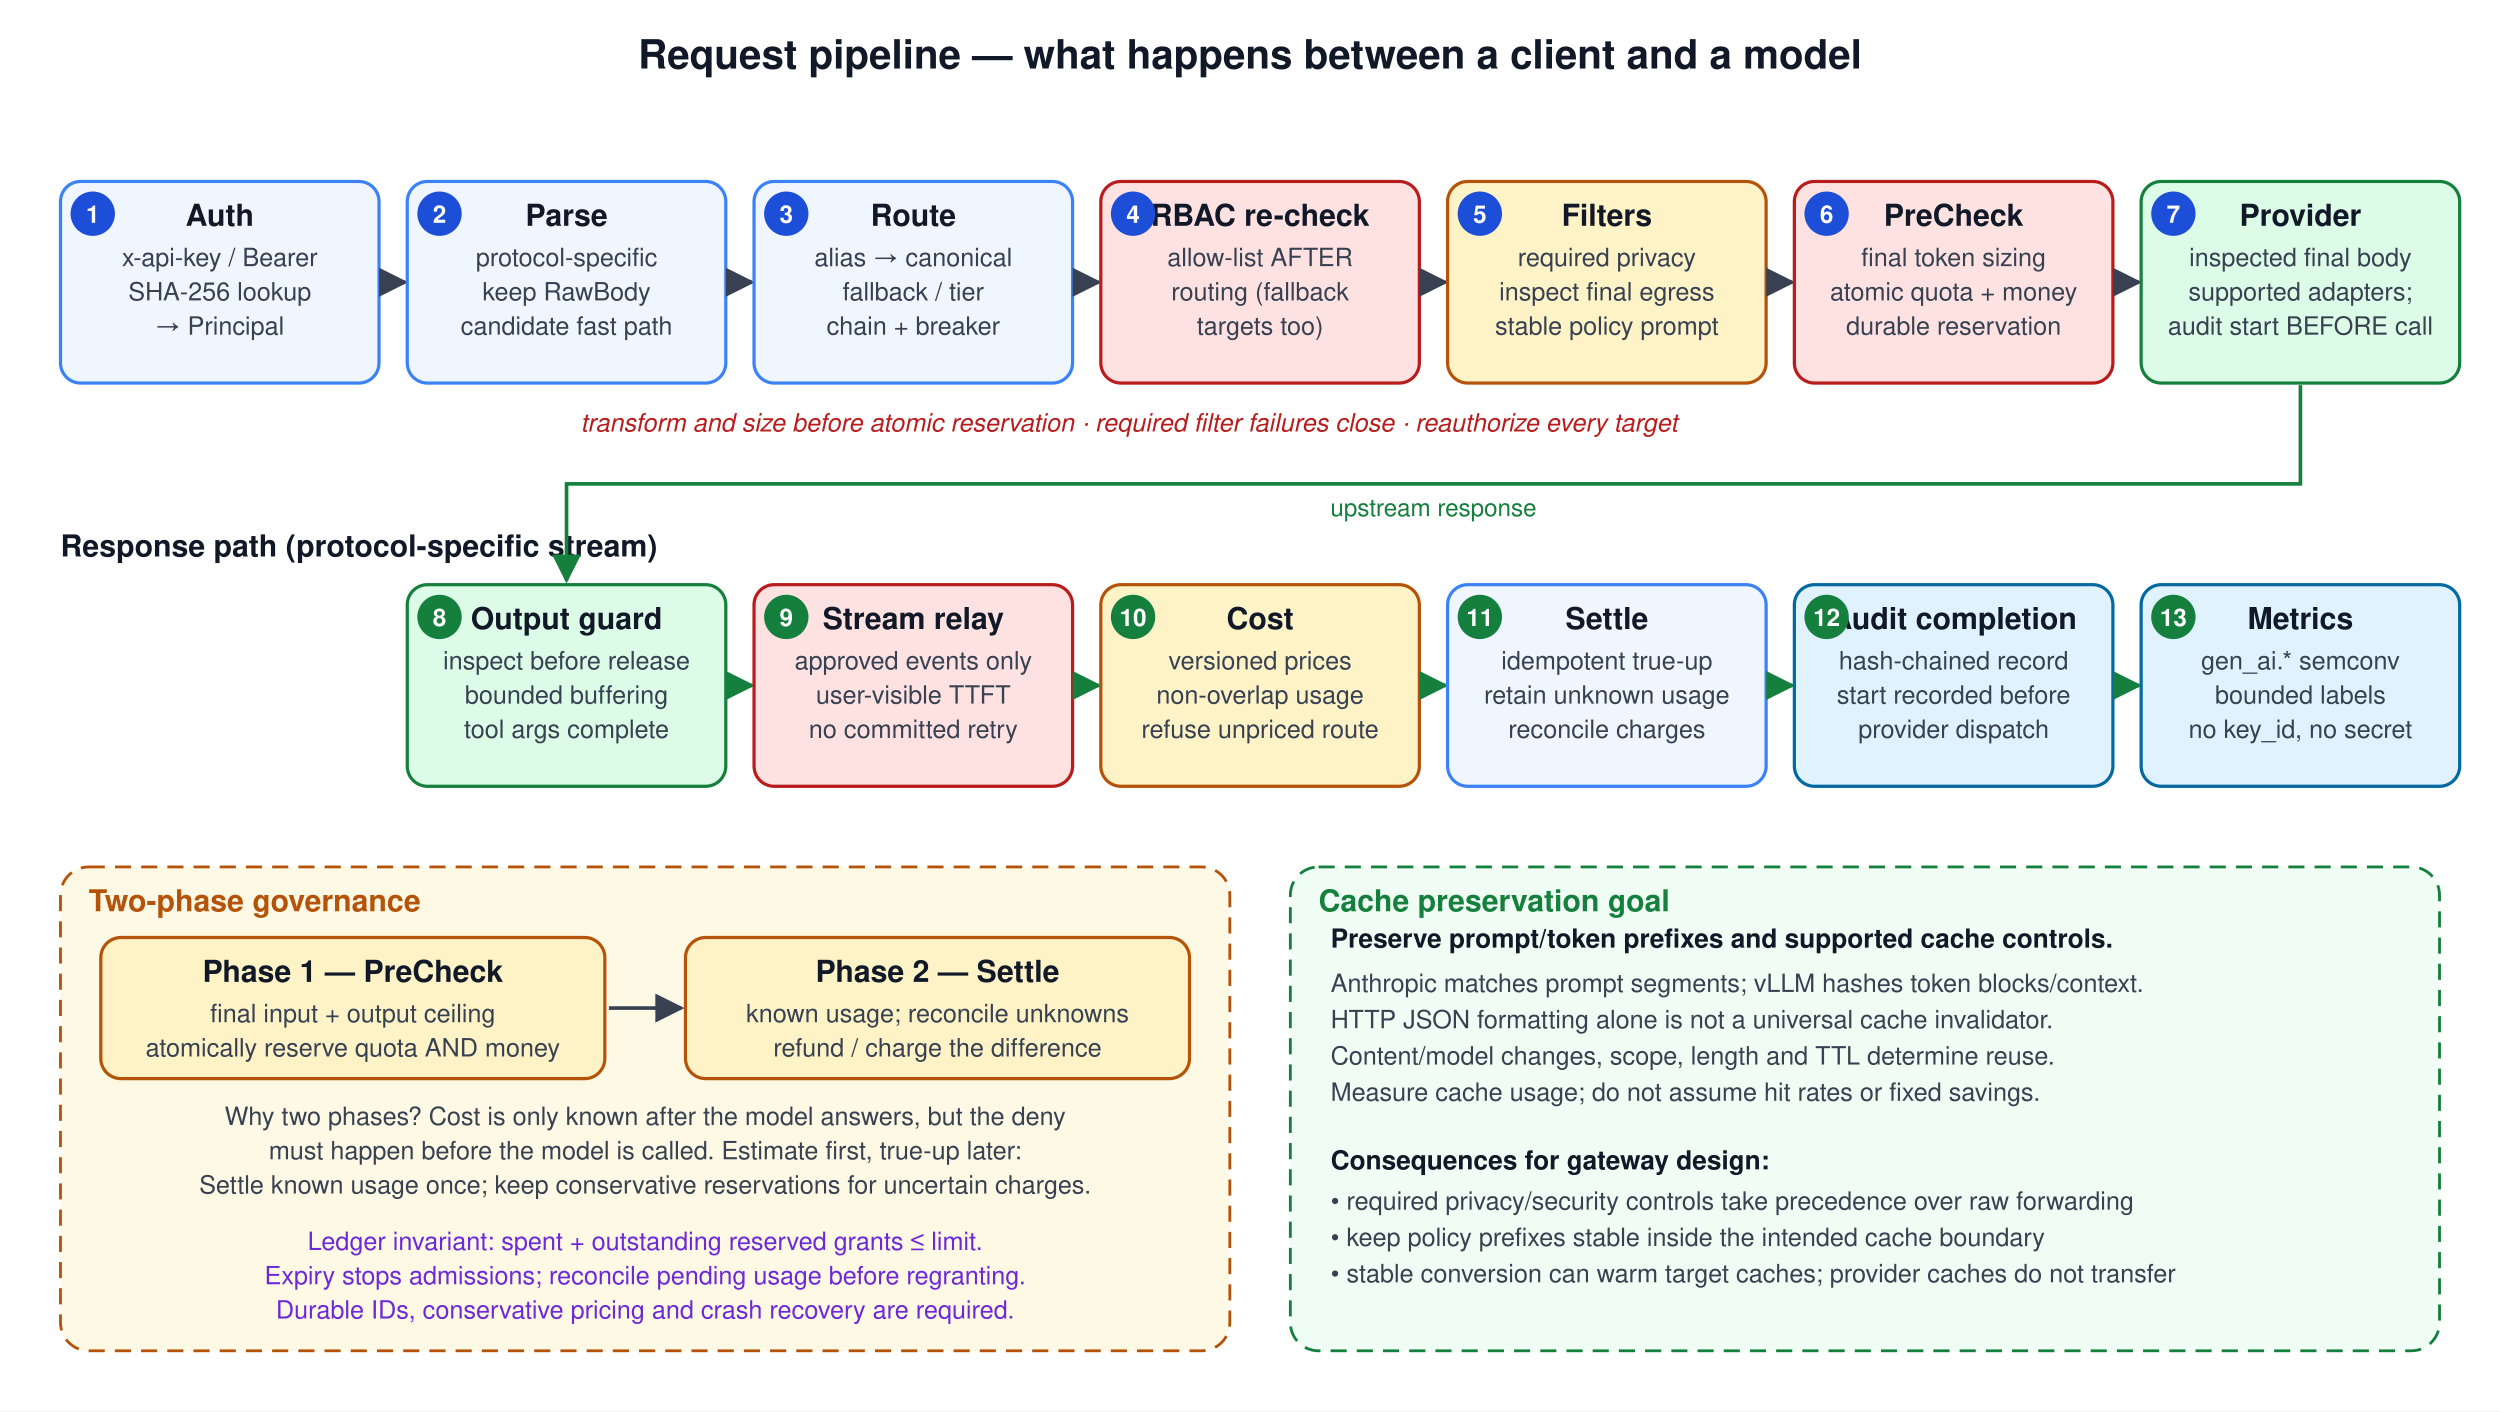
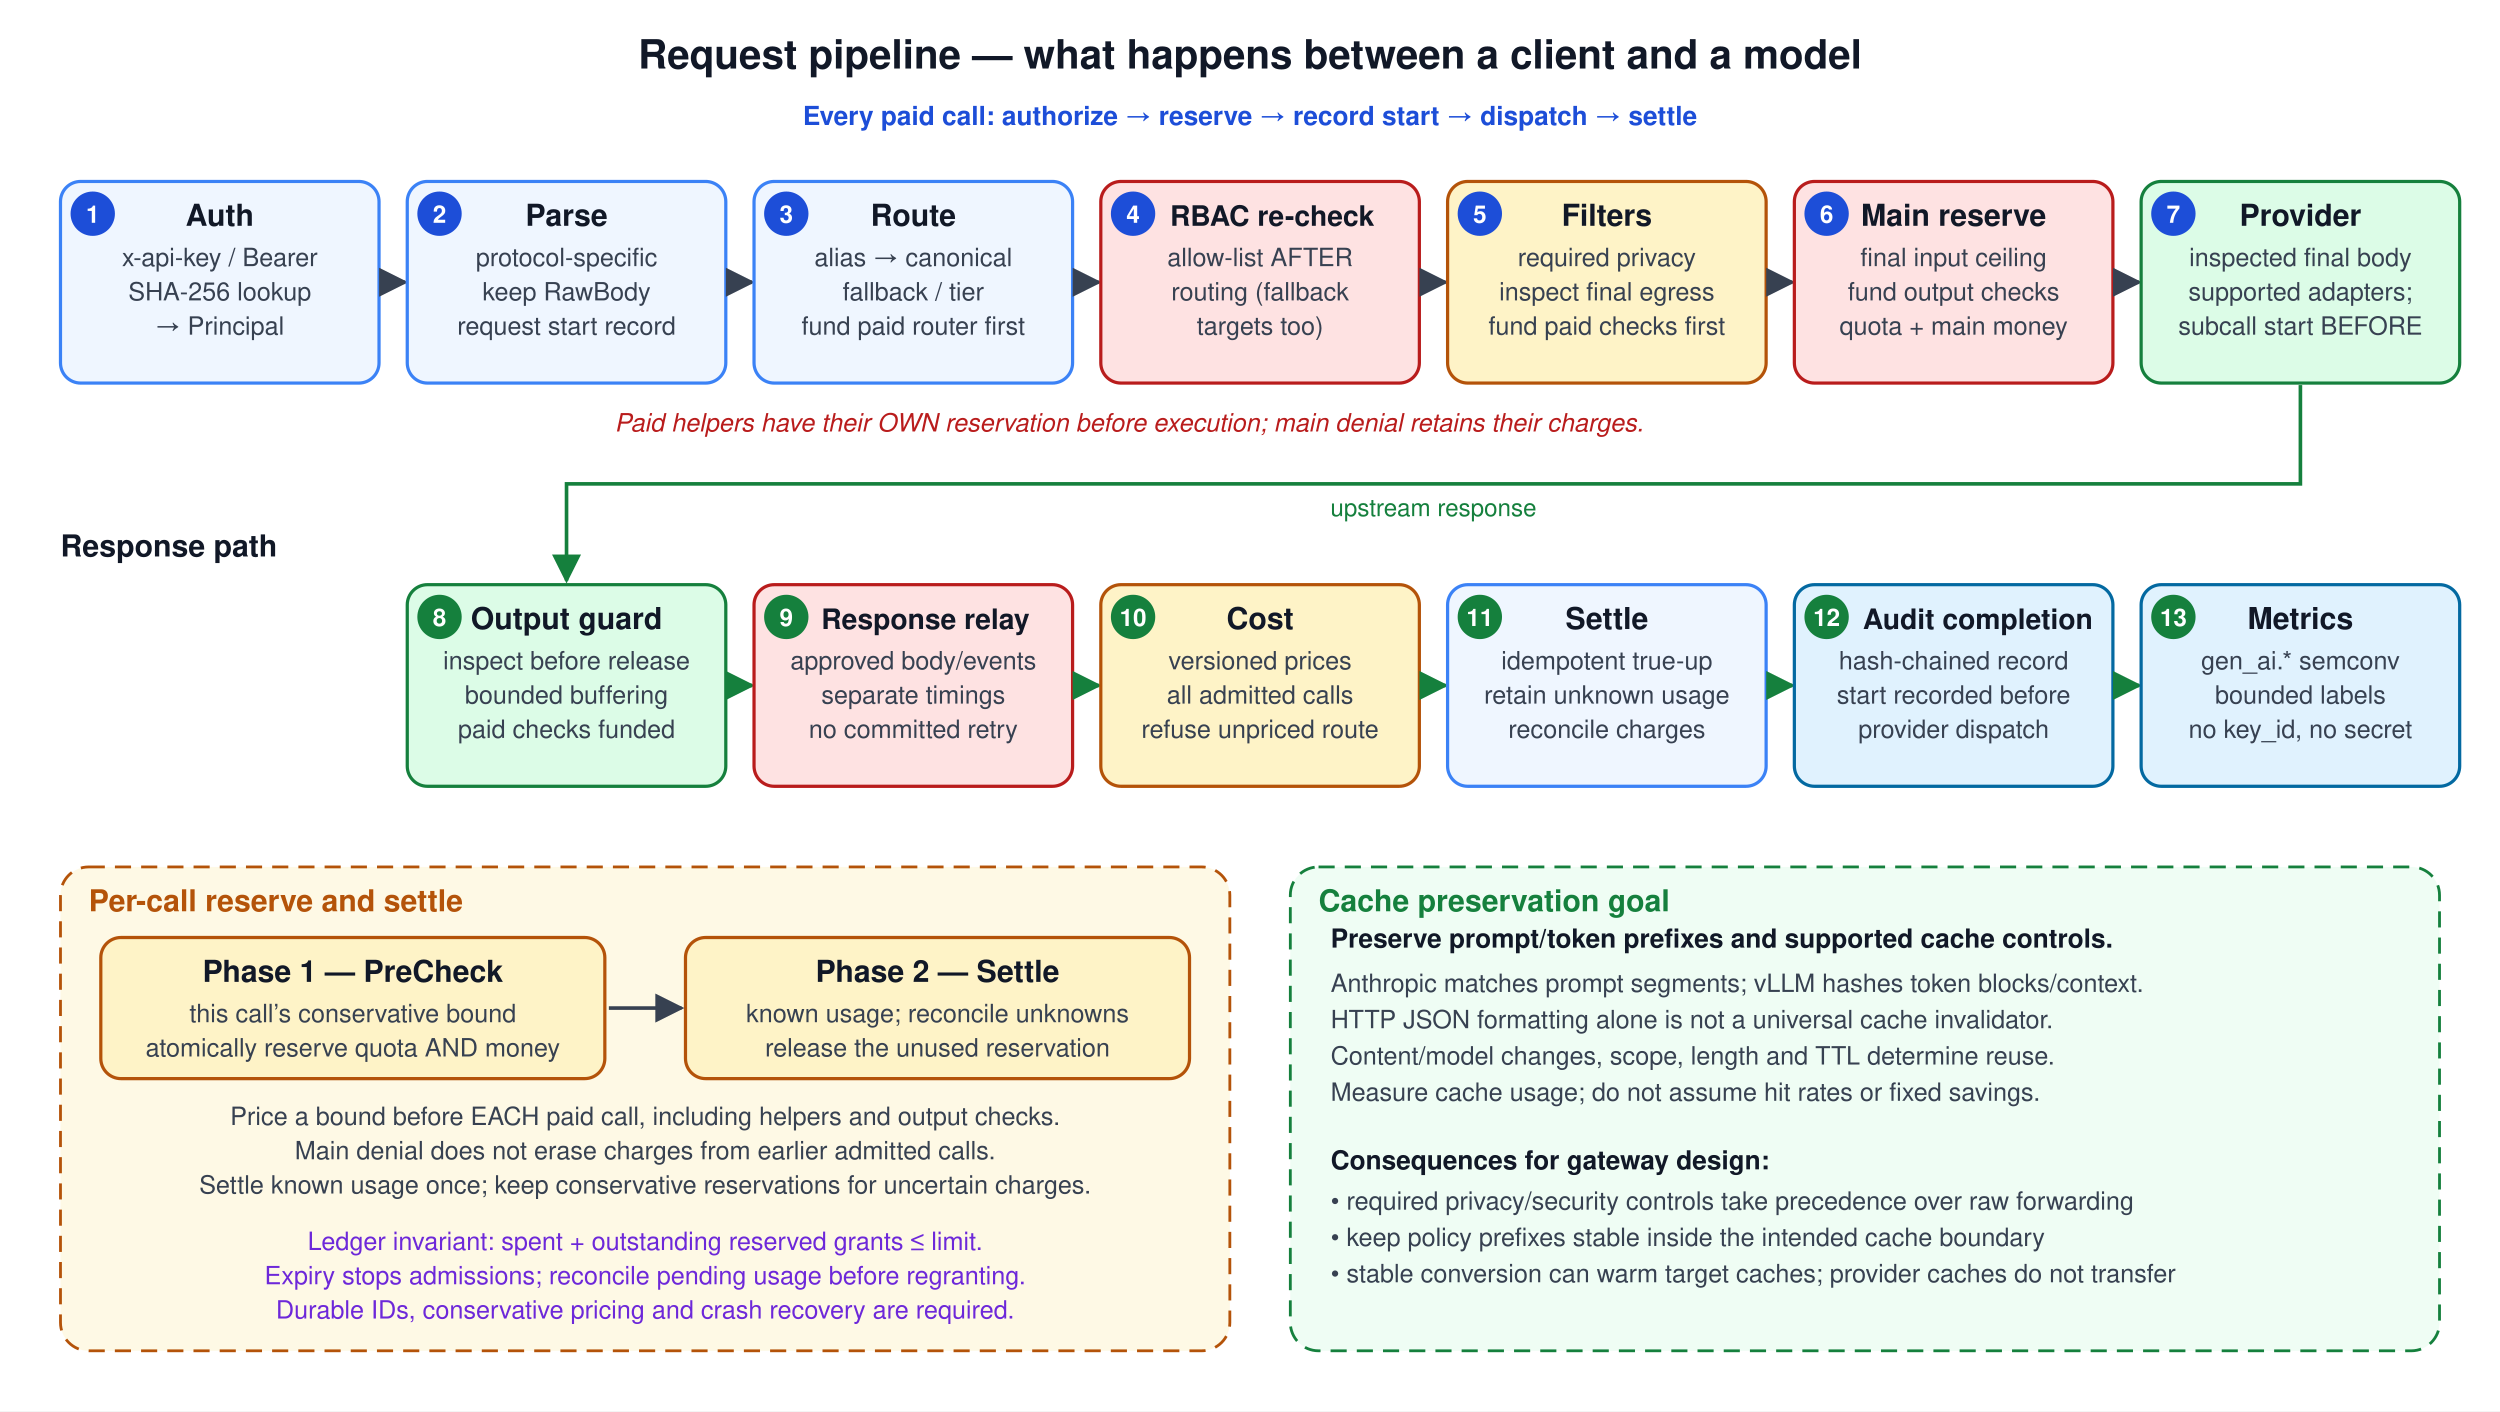
<svg xmlns="http://www.w3.org/2000/svg" width="1240" height="700" viewBox="0 0 1240 700" font-family="'Segoe UI', Helvetica, Arial, 'Noto Sans', sans-serif" font-size="14" role="img" aria-labelledby="diagram-title diagram-description">
  <defs>
    <marker id="arr" viewBox="0 0 10 10" refX="9" refY="5" markerWidth="8" markerHeight="8" orient="auto-start-reverse">
      <path d="M0,0 L10,5 L0,10 z" fill="#374151" />
    </marker>
    <marker id="arr-red" viewBox="0 0 10 10" refX="9" refY="5" markerWidth="8" markerHeight="8" orient="auto-start-reverse">
      <path d="M0,0 L10,5 L0,10 z" fill="#b91c1c" />
    </marker>
    <marker id="arr-green" viewBox="0 0 10 10" refX="9" refY="5" markerWidth="8" markerHeight="8" orient="auto-start-reverse">
      <path d="M0,0 L10,5 L0,10 z" fill="#15803d" />
    </marker>
    <marker id="arr-blue" viewBox="0 0 10 10" refX="9" refY="5" markerWidth="8" markerHeight="8" orient="auto-start-reverse">
      <path d="M0,0 L10,5 L0,10 z" fill="#1d4ed8" />
    </marker>
  </defs>
  <rect width="1240" height="700" fill="#ffffff" />
  <text x="620" y="34" text-anchor="middle" font-size="20" font-weight="700" fill="#111827">Request pipeline — what happens between a client and a model</text>
  <rect x="30" y="90" width="158" height="100" rx="10" fill="#eff6ff" stroke="#3b82f6" stroke-width="1.6" />
  <text x="109.0" y="112" text-anchor="middle" font-size="15" font-weight="600" fill="#111827">Auth</text>
  <text x="109.0" y="132" text-anchor="middle" font-size="12.5" fill="#374151">x-api-key / Bearer</text>
  <text x="109.0" y="149" text-anchor="middle" font-size="12.5" fill="#374151">SHA-256 lookup</text>
  <text x="109.0" y="166" text-anchor="middle" font-size="12.5" fill="#374151">→ Principal</text>
  <circle cx="46" cy="106" r="11" fill="#1d4ed8" />
  <text x="46" y="110.5" text-anchor="middle" font-size="12" font-weight="700" fill="#ffffff">1</text>
  <line x1="189" y1="140" x2="201" y2="140" stroke="#374151" stroke-width="1.8" marker-end="url(#arr)" />
  <rect x="202" y="90" width="158" height="100" rx="10" fill="#eff6ff" stroke="#3b82f6" stroke-width="1.6" />
  <text x="281.0" y="112" text-anchor="middle" font-size="15" font-weight="600" fill="#111827">Parse</text>
  <text x="281.0" y="132" text-anchor="middle" font-size="12.5" fill="#374151">protocol-specific</text>
  <text x="281.0" y="149" text-anchor="middle" font-size="12.5" fill="#374151">keep RawBody</text>
-   <text x="281.0" y="166" text-anchor="middle" font-size="12.5" fill="#374151">candidate fast path</text>
+   <text x="281.0" y="166" text-anchor="middle" font-size="12.5" fill="#374151">request start record</text>
  <circle cx="218" cy="106" r="11" fill="#1d4ed8" />
  <text x="218" y="110.5" text-anchor="middle" font-size="12" font-weight="700" fill="#ffffff">2</text>
  <line x1="361" y1="140" x2="373" y2="140" stroke="#374151" stroke-width="1.8" marker-end="url(#arr)" />
  <rect x="374" y="90" width="158" height="100" rx="10" fill="#eff6ff" stroke="#3b82f6" stroke-width="1.6" />
  <text x="453.0" y="112" text-anchor="middle" font-size="15" font-weight="600" fill="#111827">Route</text>
  <text x="453.0" y="132" text-anchor="middle" font-size="12.5" fill="#374151">alias → canonical</text>
  <text x="453.0" y="149" text-anchor="middle" font-size="12.5" fill="#374151">fallback / tier</text>
-   <text x="453.0" y="166" text-anchor="middle" font-size="12.5" fill="#374151">chain + breaker</text>
+   <text x="453.0" y="166" text-anchor="middle" font-size="12.5" fill="#374151">fund paid router first</text>
  <circle cx="390" cy="106" r="11" fill="#1d4ed8" />
  <text x="390" y="110.5" text-anchor="middle" font-size="12" font-weight="700" fill="#ffffff">3</text>
  <line x1="533" y1="140" x2="545" y2="140" stroke="#374151" stroke-width="1.8" marker-end="url(#arr)" />
  <rect x="546" y="90" width="158" height="100" rx="10" fill="#fee2e2" stroke="#b91c1c" stroke-width="1.6" />
-   <text x="625.0" y="112" text-anchor="middle" font-size="15" font-weight="600" fill="#111827">RBAC re-check</text>
+   <text x="631" y="112" text-anchor="middle" font-size="14" font-weight="600" fill="#111827">RBAC re-check</text>
  <text x="625.0" y="132" text-anchor="middle" font-size="12.5" fill="#374151">allow-list AFTER</text>
  <text x="625.0" y="149" text-anchor="middle" font-size="12.5" fill="#374151">routing (fallback</text>
  <text x="625.0" y="166" text-anchor="middle" font-size="12.5" fill="#374151">targets too)</text>
  <circle cx="562" cy="106" r="11" fill="#1d4ed8" />
  <text x="562" y="110.5" text-anchor="middle" font-size="12" font-weight="700" fill="#ffffff">4</text>
  <line x1="705" y1="140" x2="717" y2="140" stroke="#374151" stroke-width="1.8" marker-end="url(#arr)" />
  <rect x="718" y="90" width="158" height="100" rx="10" fill="#fef3c7" stroke="#b45309" stroke-width="1.6" />
  <text x="797.0" y="112" text-anchor="middle" font-size="15" font-weight="600" fill="#111827">Filters</text>
  <text x="797.0" y="132" text-anchor="middle" font-size="12.5" fill="#374151">required privacy</text>
  <text x="797.0" y="149" text-anchor="middle" font-size="12.5" fill="#374151">inspect final egress</text>
-   <text x="797.0" y="166" text-anchor="middle" font-size="12.5" fill="#374151">stable policy prompt</text>
+   <text x="797.0" y="166" text-anchor="middle" font-size="12.5" fill="#374151">fund paid checks first</text>
  <circle cx="734" cy="106" r="11" fill="#1d4ed8" />
  <text x="734" y="110.5" text-anchor="middle" font-size="12" font-weight="700" fill="#ffffff">5</text>
  <line x1="877" y1="140" x2="889" y2="140" stroke="#374151" stroke-width="1.8" marker-end="url(#arr)" />
  <rect x="890" y="90" width="158" height="100" rx="10" fill="#fee2e2" stroke="#b91c1c" stroke-width="1.6" />
-   <text x="969.0" y="112" text-anchor="middle" font-size="15" font-weight="600" fill="#111827">PreCheck</text>
-   <text x="969.0" y="132" text-anchor="middle" font-size="12.5" fill="#374151">final token sizing</text>
-   <text x="969.0" y="149" text-anchor="middle" font-size="12.5" fill="#374151">atomic quota + money</text>
-   <text x="969.0" y="166" text-anchor="middle" font-size="12.5" fill="#374151">durable reservation</text>
+   <text x="969.0" y="112" text-anchor="middle" font-size="15" font-weight="600" fill="#111827">Main reserve</text>
+   <text x="969.0" y="132" text-anchor="middle" font-size="12.5" fill="#374151">final input ceiling</text>
+   <text x="969.0" y="149" text-anchor="middle" font-size="12.5" fill="#374151">fund output checks</text>
+   <text x="969.0" y="166" text-anchor="middle" font-size="12.5" fill="#374151">quota + main money</text>
  <circle cx="906" cy="106" r="11" fill="#1d4ed8" />
  <text x="906" y="110.5" text-anchor="middle" font-size="12" font-weight="700" fill="#ffffff">6</text>
  <line x1="1049" y1="140" x2="1061" y2="140" stroke="#374151" stroke-width="1.8" marker-end="url(#arr)" />
  <rect x="1062" y="90" width="158" height="100" rx="10" fill="#dcfce7" stroke="#15803d" stroke-width="1.6" />
  <text x="1141.0" y="112" text-anchor="middle" font-size="15" font-weight="600" fill="#111827">Provider</text>
  <text x="1141.0" y="132" text-anchor="middle" font-size="12.5" fill="#374151">inspected final body</text>
  <text x="1141.0" y="149" text-anchor="middle" font-size="12.5" fill="#374151">supported adapters;</text>
-   <text x="1141.0" y="166" text-anchor="middle" font-size="12.5" fill="#374151">audit start BEFORE call</text>
+   <text x="1141.0" y="166" text-anchor="middle" font-size="12.5" fill="#374151">subcall start BEFORE</text>
  <circle cx="1078" cy="106" r="11" fill="#1d4ed8" />
  <text x="1078" y="110.5" text-anchor="middle" font-size="12" font-weight="700" fill="#ffffff">7</text>
-   <text x="560" y="214" text-anchor="middle" font-size="12.5" font-weight="normal" fill="#b91c1c" font-style="italic">transform and size before atomic reservation · required filter failures close · reauthorize every target</text>
-   <text x="30" y="276" text-anchor="start" font-size="15" font-weight="700" fill="#111827">Response path (protocol-specific stream)</text>
+   <text x="560" y="214" text-anchor="middle" font-size="12.5" font-weight="normal" fill="#b91c1c" font-style="italic">Paid helpers have their OWN reservation before execution; main denial retains their charges.</text>
+   <text x="30" y="276" text-anchor="start" font-size="15" font-weight="700" fill="#111827">Response path</text>
  <rect x="202" y="290" width="158" height="100" rx="10" fill="#dcfce7" stroke="#15803d" stroke-width="1.6" />
  <text x="281.0" y="312" text-anchor="middle" font-size="15" font-weight="600" fill="#111827">Output guard</text>
  <text x="281.0" y="332" text-anchor="middle" font-size="12.5" fill="#374151">inspect before release</text>
  <text x="281.0" y="349" text-anchor="middle" font-size="12.5" fill="#374151">bounded buffering</text>
-   <text x="281.0" y="366" text-anchor="middle" font-size="12.5" fill="#374151">tool args complete</text>
+   <text x="281.0" y="366" text-anchor="middle" font-size="12.5" fill="#374151">paid checks funded</text>
  <circle cx="218" cy="306" r="11" fill="#15803d" />
  <text x="218" y="310.5" text-anchor="middle" font-size="12" font-weight="700" fill="#ffffff">8</text>
  <line x1="361" y1="340" x2="373" y2="340" stroke="#15803d" stroke-width="1.8" marker-end="url(#arr-green)" />
  <rect x="374" y="290" width="158" height="100" rx="10" fill="#fee2e2" stroke="#b91c1c" stroke-width="1.6" />
-   <text x="453.0" y="312" text-anchor="middle" font-size="15" font-weight="600" fill="#111827">Stream relay</text>
-   <text x="453.0" y="332" text-anchor="middle" font-size="12.5" fill="#374151">approved events only</text>
-   <text x="453.0" y="349" text-anchor="middle" font-size="12.5" fill="#374151">user-visible TTFT</text>
+   <text x="459" y="312" text-anchor="middle" font-size="14" font-weight="600" fill="#111827">Response relay</text>
+   <text x="453.0" y="332" text-anchor="middle" font-size="12.5" fill="#374151">approved body/events</text>
+   <text x="453.0" y="349" text-anchor="middle" font-size="12.5" fill="#374151">separate timings</text>
  <text x="453.0" y="366" text-anchor="middle" font-size="12.5" fill="#374151">no committed retry</text>
  <circle cx="390" cy="306" r="11" fill="#15803d" />
  <text x="390" y="310.5" text-anchor="middle" font-size="12" font-weight="700" fill="#ffffff">9</text>
  <line x1="533" y1="340" x2="545" y2="340" stroke="#15803d" stroke-width="1.8" marker-end="url(#arr-green)" />
  <rect x="546" y="290" width="158" height="100" rx="10" fill="#fef3c7" stroke="#b45309" stroke-width="1.6" />
  <text x="625.0" y="312" text-anchor="middle" font-size="15" font-weight="600" fill="#111827">Cost</text>
  <text x="625.0" y="332" text-anchor="middle" font-size="12.5" fill="#374151">versioned prices</text>
-   <text x="625.0" y="349" text-anchor="middle" font-size="12.5" fill="#374151">non-overlap usage</text>
+   <text x="625.0" y="349" text-anchor="middle" font-size="12.5" fill="#374151">all admitted calls</text>
  <text x="625.0" y="366" text-anchor="middle" font-size="12.5" fill="#374151">refuse unpriced route</text>
  <circle cx="562" cy="306" r="11" fill="#15803d" />
  <text x="562" y="310.5" text-anchor="middle" font-size="12" font-weight="700" fill="#ffffff">10</text>
  <line x1="705" y1="340" x2="717" y2="340" stroke="#15803d" stroke-width="1.8" marker-end="url(#arr-green)" />
  <rect x="718" y="290" width="158" height="100" rx="10" fill="#eff6ff" stroke="#3b82f6" stroke-width="1.6" />
  <text x="797.0" y="312" text-anchor="middle" font-size="15" font-weight="600" fill="#111827">Settle</text>
  <text x="797.0" y="332" text-anchor="middle" font-size="12.5" fill="#374151">idempotent true-up</text>
  <text x="797.0" y="349" text-anchor="middle" font-size="12.5" fill="#374151">retain unknown usage</text>
  <text x="797.0" y="366" text-anchor="middle" font-size="12.5" fill="#374151">reconcile charges</text>
  <circle cx="734" cy="306" r="11" fill="#15803d" />
  <text x="734" y="310.5" text-anchor="middle" font-size="12" font-weight="700" fill="#ffffff">11</text>
  <line x1="877" y1="340" x2="889" y2="340" stroke="#15803d" stroke-width="1.8" marker-end="url(#arr-green)" />
  <rect x="890" y="290" width="158" height="100" rx="10" fill="#e0f2fe" stroke="#0369a1" stroke-width="1.6" />
-   <text x="969.0" y="312" text-anchor="middle" font-size="15" font-weight="600" fill="#111827">Audit completion</text>
+   <text x="981" y="312" text-anchor="middle" font-size="14" font-weight="600" fill="#111827">Audit completion</text>
  <text x="969.0" y="332" text-anchor="middle" font-size="12.5" fill="#374151">hash-chained record</text>
  <text x="969.0" y="349" text-anchor="middle" font-size="12.5" fill="#374151">start recorded before</text>
  <text x="969.0" y="366" text-anchor="middle" font-size="12.5" fill="#374151">provider dispatch</text>
  <circle cx="906" cy="306" r="11" fill="#15803d" />
  <text x="906" y="310.5" text-anchor="middle" font-size="12" font-weight="700" fill="#ffffff">12</text>
  <line x1="1049" y1="340" x2="1061" y2="340" stroke="#15803d" stroke-width="1.8" marker-end="url(#arr-green)" />
  <rect x="1062" y="290" width="158" height="100" rx="10" fill="#e0f2fe" stroke="#0369a1" stroke-width="1.6" />
  <text x="1141.0" y="312" text-anchor="middle" font-size="15" font-weight="600" fill="#111827">Metrics</text>
  <text x="1141.0" y="332" text-anchor="middle" font-size="12.5" fill="#374151">gen_ai.* semconv</text>
  <text x="1141.0" y="349" text-anchor="middle" font-size="12.5" fill="#374151">bounded labels</text>
  <text x="1141.0" y="366" text-anchor="middle" font-size="12.5" fill="#374151">no key_id, no secret</text>
  <circle cx="1078" cy="306" r="11" fill="#15803d" />
  <text x="1078" y="310.5" text-anchor="middle" font-size="12" font-weight="700" fill="#ffffff">13</text>
  <path d="M 1141.0 191 L 1141.0 240 L 281.0 240 L 281.0 288" fill="none" stroke="#15803d" stroke-width="1.8" marker-end="url(#arr-green)" />
  <text x="711.0" y="256" text-anchor="middle" font-size="12" font-weight="normal" fill="#15803d">upstream response</text>
  <rect x="30" y="430" width="580" height="240" rx="14" fill="#fef3c7" fill-opacity="0.45" stroke="#b45309" stroke-width="1.4" stroke-dasharray="8 5" />
-   <text x="44" y="452" font-size="15" font-weight="700" fill="#b45309">Two-phase governance</text>
+   <text x="44" y="452" font-size="15" font-weight="700" fill="#b45309">Per-call reserve and settle</text>
  <rect x="50" y="465" width="250" height="70" rx="10" fill="#fef3c7" stroke="#b45309" stroke-width="1.6" />
  <text x="175.0" y="487" text-anchor="middle" font-size="15" font-weight="600" fill="#111827">Phase 1 — PreCheck</text>
-   <text x="175.0" y="507" text-anchor="middle" font-size="12.5" fill="#374151">final input + output ceiling</text>
+   <text x="175.0" y="507" text-anchor="middle" font-size="12.5" fill="#374151">this call’s conservative bound</text>
  <text x="175.0" y="524" text-anchor="middle" font-size="12.5" fill="#374151">atomically reserve quota AND money</text>
  <rect x="340" y="465" width="250" height="70" rx="10" fill="#fef3c7" stroke="#b45309" stroke-width="1.6" />
  <text x="465.0" y="487" text-anchor="middle" font-size="15" font-weight="600" fill="#111827">Phase 2 — Settle</text>
  <text x="465.0" y="507" text-anchor="middle" font-size="12.5" fill="#374151">known usage; reconcile unknowns</text>
-   <text x="465.0" y="524" text-anchor="middle" font-size="12.5" fill="#374151">refund / charge the difference</text>
+   <text x="465.0" y="524" text-anchor="middle" font-size="12.5" fill="#374151">release the unused reservation</text>
  <line x1="302" y1="500" x2="338" y2="500" stroke="#374151" stroke-width="1.8" marker-end="url(#arr)" />
-   <text x="320" y="558" text-anchor="middle" font-size="12.5" font-weight="normal" fill="#374151">Why two phases? Cost is only known after the model answers, but the deny</text>
-   <text x="320" y="575" text-anchor="middle" font-size="12.5" font-weight="normal" fill="#374151">must happen before the model is called. Estimate first, true-up later:</text>
+   <text x="320" y="558" text-anchor="middle" font-size="12.5" font-weight="normal" fill="#374151">Price a bound before EACH paid call, including helpers and output checks.</text>
+   <text x="320" y="575" text-anchor="middle" font-size="12.5" font-weight="normal" fill="#374151">Main denial does not erase charges from earlier admitted calls.</text>
  <text x="320" y="592" text-anchor="middle" font-size="12.5" font-weight="normal" fill="#374151">Settle known usage once; keep conservative reservations for uncertain charges.</text>
  <text x="320" y="620" text-anchor="middle" font-size="12.5" font-weight="normal" fill="#6d28d9">Ledger invariant: spent + outstanding reserved grants ≤ limit.</text>
  <text x="320" y="637" text-anchor="middle" font-size="12.5" font-weight="normal" fill="#6d28d9">Expiry stops admissions; reconcile pending usage before regranting.</text>
  <text x="320" y="654" text-anchor="middle" font-size="12.5" font-weight="normal" fill="#6d28d9">Durable IDs, conservative pricing and crash recovery are required.</text>
  <rect x="640" y="430" width="570" height="240" rx="14" fill="#dcfce7" fill-opacity="0.45" stroke="#15803d" stroke-width="1.4" stroke-dasharray="8 5" />
  <text x="654" y="452" font-size="15" font-weight="700" fill="#15803d">Cache preservation goal</text>
  <text x="660" y="470" text-anchor="start" font-size="13" font-weight="600" fill="#111827">Preserve prompt/token prefixes and supported cache controls.</text>
  <text x="660" y="492" text-anchor="start" font-size="12.5" font-weight="normal" fill="#374151">Anthropic matches prompt segments; vLLM hashes token blocks/context.</text>
  <text x="660" y="510" text-anchor="start" font-size="12.5" font-weight="normal" fill="#374151">HTTP JSON formatting alone is not a universal cache invalidator.</text>
  <text x="660" y="528" text-anchor="start" font-size="12.5" font-weight="normal" fill="#374151">Content/model changes, scope, length and TTL determine reuse.</text>
  <text x="660" y="546" text-anchor="start" font-size="12.5" font-weight="normal" fill="#374151">Measure cache usage; do not assume hit rates or fixed savings.</text>
  <text x="660" y="580" text-anchor="start" font-size="13" font-weight="600" fill="#111827">Consequences for gateway design:</text>
  <text x="660" y="600" text-anchor="start" font-size="12.5" font-weight="normal" fill="#374151">• required privacy/security controls take precedence over raw forwarding</text>
  <text x="660" y="618" text-anchor="start" font-size="12.5" font-weight="normal" fill="#374151">• keep policy prefixes stable inside the intended cache boundary</text>
  <text x="660" y="636" text-anchor="start" font-size="12.5" font-weight="normal" fill="#374151">• stable conversion can warm target caches; provider caches do not transfer</text>
+   <text x="620" y="62" text-anchor="middle" font-size="13" font-weight="600" fill="#1d4ed8">Every paid call: authorize → reserve → record start → dispatch → settle</text>
</svg>
